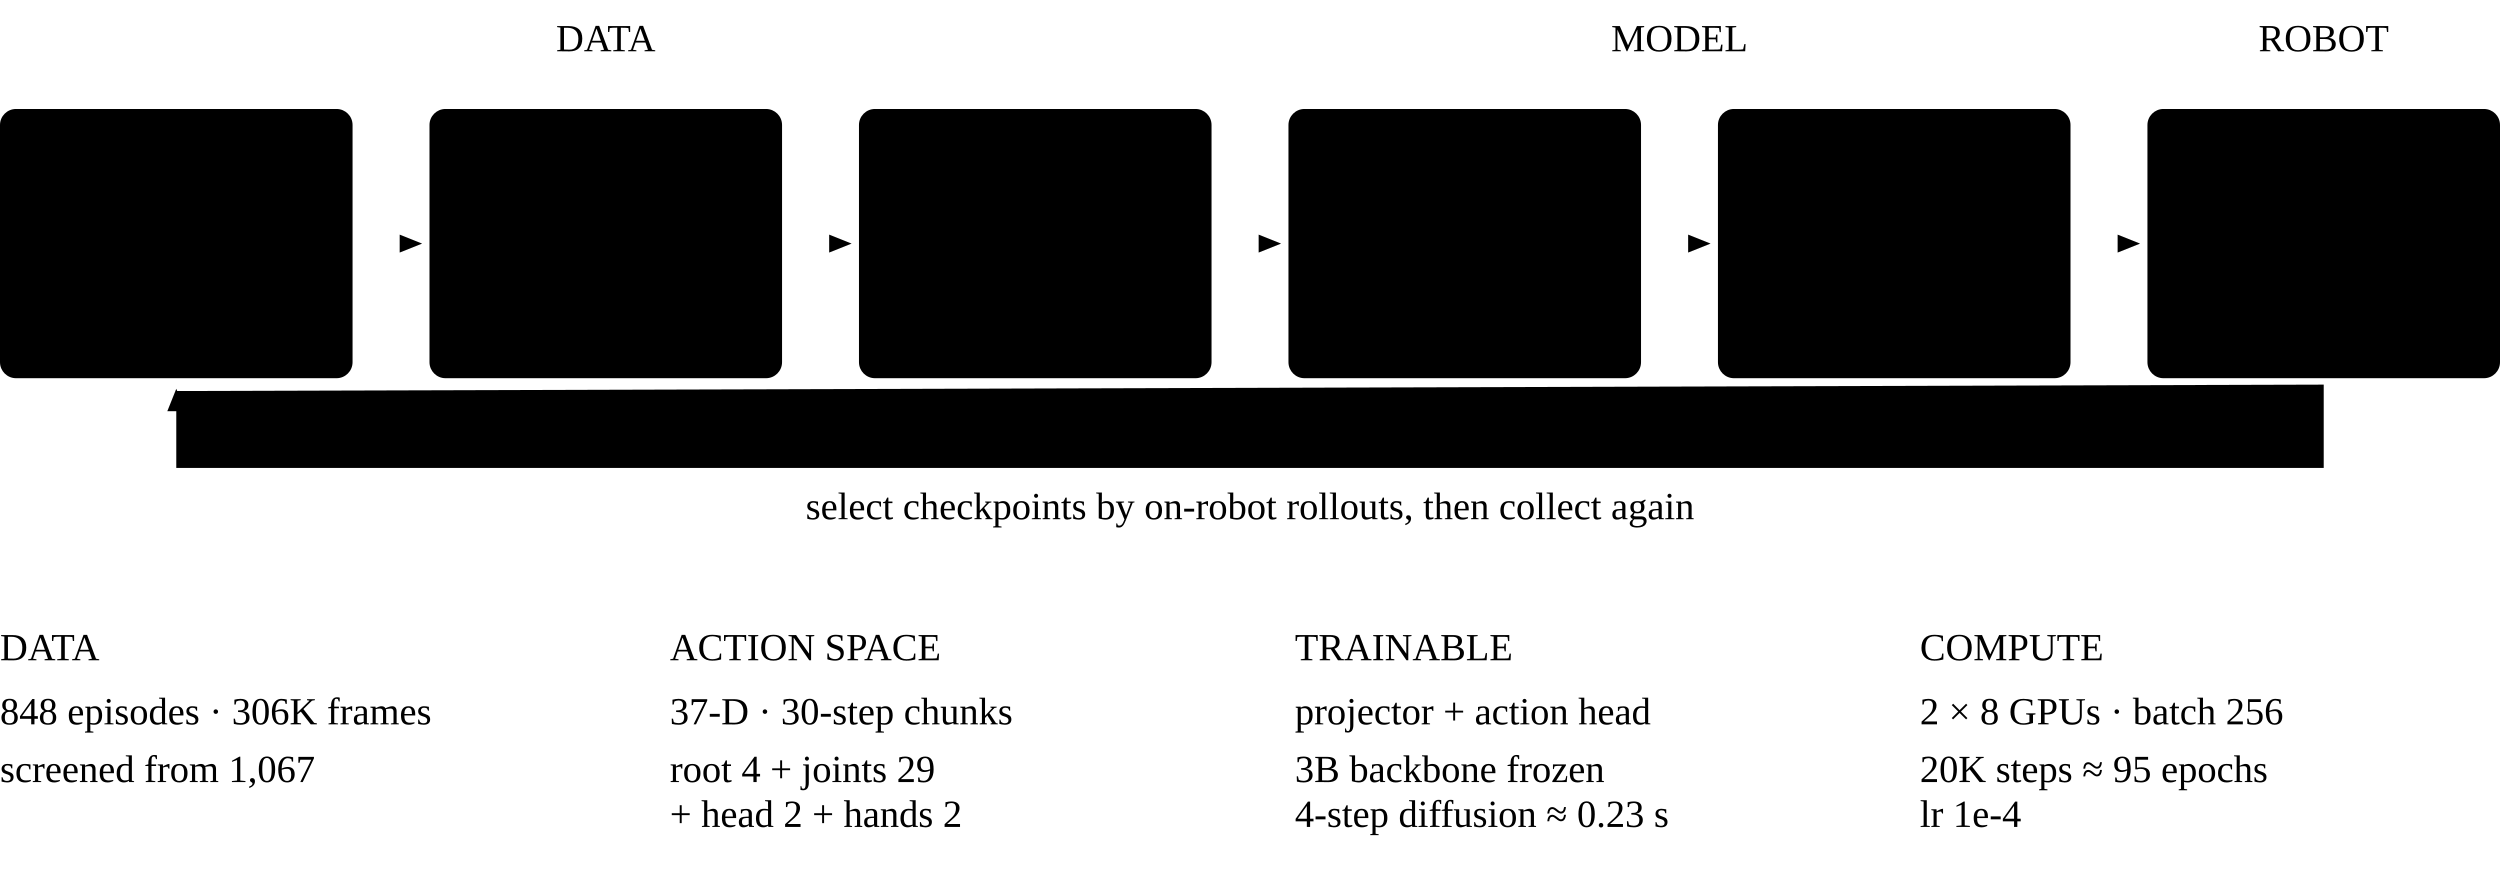
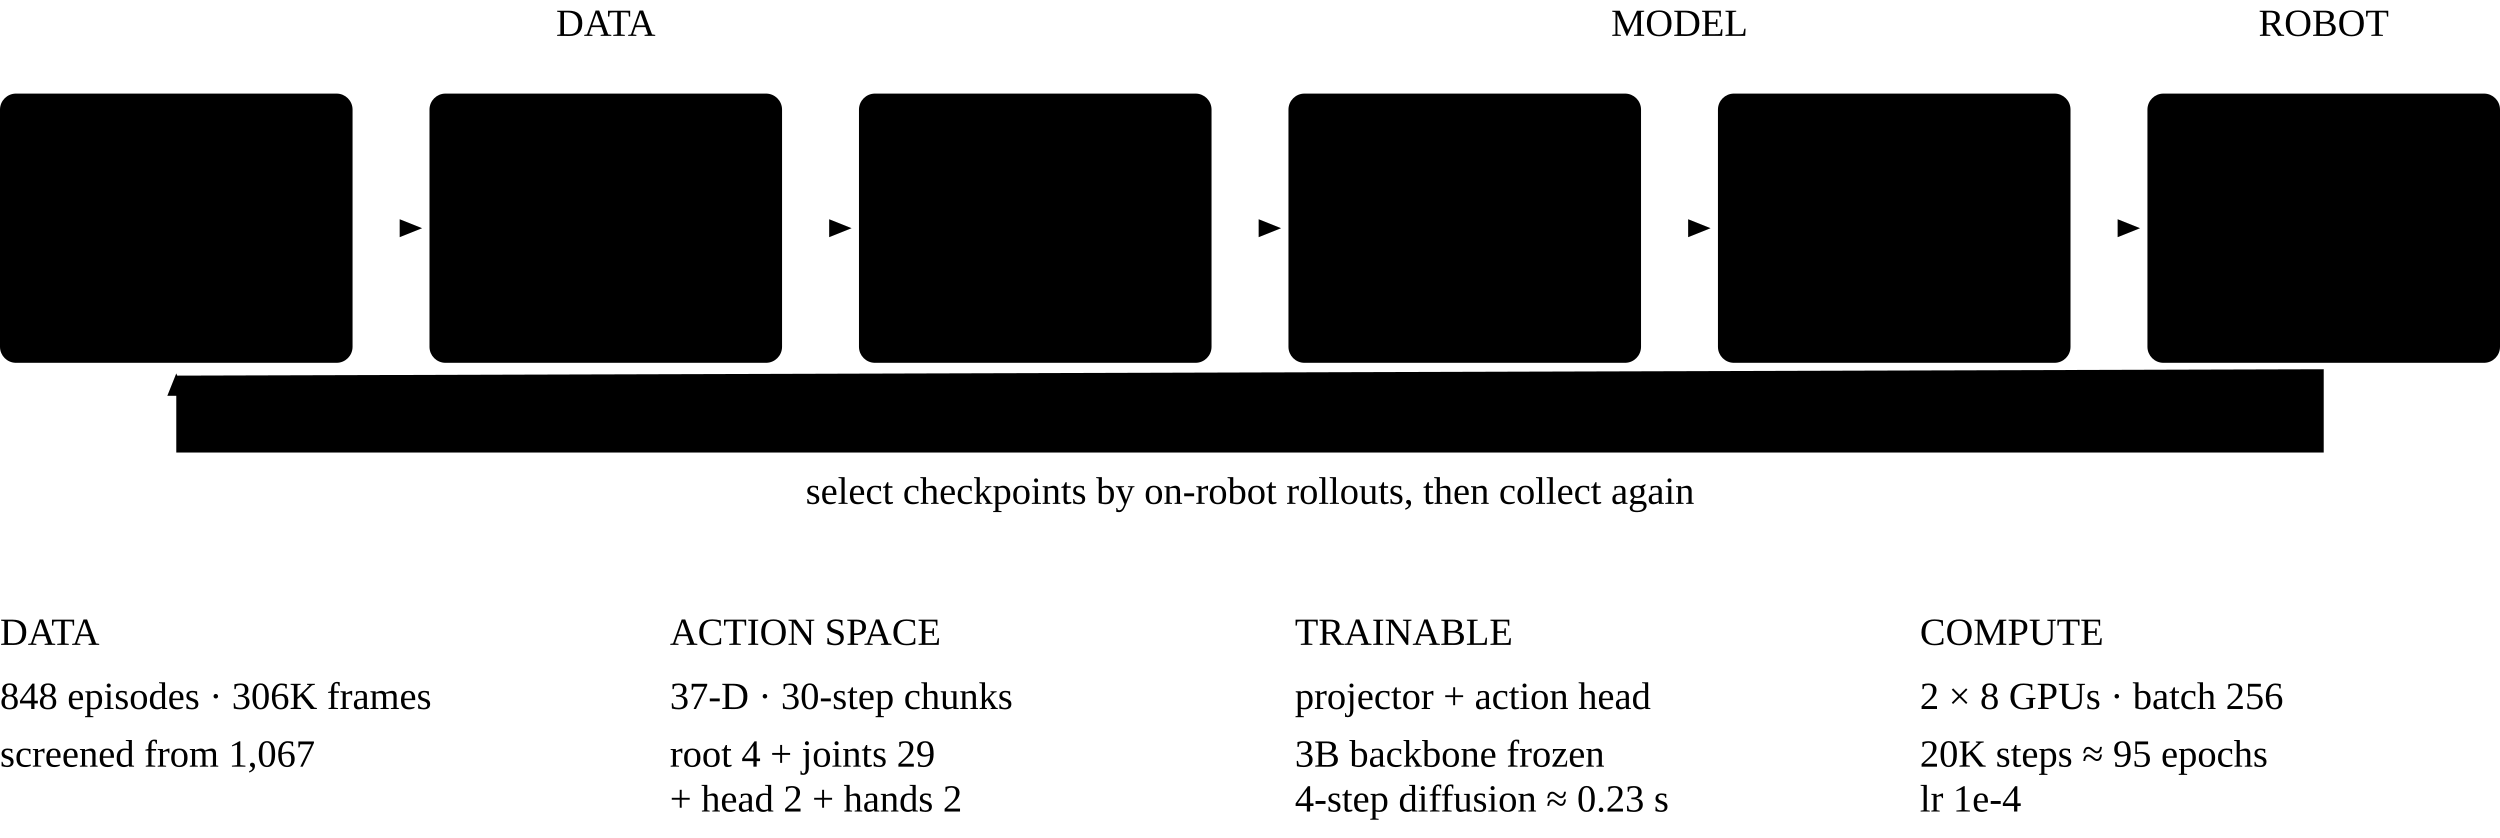
- <svg xmlns="http://www.w3.org/2000/svg" class="fig-svg" viewBox="0 0 780 276" role="img" aria-label="Real-robot pipeline from teleoperated collection to on-robot inference">
+ <svg xmlns="http://www.w3.org/2000/svg" class="fig-svg" viewBox="0 4.8 780 261.2" role="img" aria-label="Real-robot pipeline from teleoperated collection to on-robot inference">
  <defs>
    <marker id="honor_pipeline-ah" viewBox="0 0 10 10" refX="9" refY="5" markerWidth="7" markerHeight="7" orient="auto-start-reverse">
      <path d="M0,1 L10,5 L0,9 z" class="ah" />
    </marker>
    <marker id="honor_pipeline-ahacc" viewBox="0 0 10 10" refX="9" refY="5" markerWidth="7" markerHeight="7" orient="auto-start-reverse">
      <path d="M0,1 L10,5 L0,9 z" class="ah k-acc" />
    </marker>
    <marker id="honor_pipeline-ahblue" viewBox="0 0 10 10" refX="9" refY="5" markerWidth="7" markerHeight="7" orient="auto-start-reverse">
      <path d="M0,1 L10,5 L0,9 z" class="ah k-blue" />
    </marker>
    <marker id="honor_pipeline-ahmut" viewBox="0 0 10 10" refX="9" refY="5" markerWidth="7" markerHeight="7" orient="auto-start-reverse">
      <path d="M0,1 L10,5 L0,9 z" class="ah k-mut" />
    </marker>
  </defs>
  <rect x="0.0" y="34.0" width="110.0" height="84.0" rx="5" class="box" />
  <text x="55.0" y="65.2" class="t" text-anchor="middle">Teleop</text>
  <text x="55.0" y="81.2" class="t" text-anchor="middle">collection</text>
  <text x="55.0" y="95.6" class="m" text-anchor="middle">Pico VR · mocap</text>
  <path d="M113.0,76.0 L131.0,76.0" class="ln" marker-end="url(#honor_pipeline-ah)" />
  <rect x="134.0" y="34.0" width="110.0" height="84.0" rx="5" class="box" />
  <text x="189.0" y="65.2" class="t" text-anchor="middle">LeRobot</text>
  <text x="189.0" y="81.2" class="t" text-anchor="middle">conversion</text>
  <text x="189.0" y="95.6" class="m" text-anchor="middle">v2.1 format</text>
  <path d="M247.0,76.0 L265.0,76.0" class="ln" marker-end="url(#honor_pipeline-ah)" />
  <rect x="268.0" y="34.0" width="110.0" height="84.0" rx="5" class="box" />
  <text x="323.0" y="65.2" class="t" text-anchor="middle">Mixing &amp;</text>
  <text x="323.0" y="81.2" class="t" text-anchor="middle">screening</text>
  <text x="323.0" y="95.6" class="m" text-anchor="middle">1,067 → 848 ep.</text>
  <path d="M381.0,76.0 L399.0,76.0" class="ln" marker-end="url(#honor_pipeline-ah)" />
  <rect x="402.0" y="34.0" width="110.0" height="84.0" rx="5" class="box k-acc" />
  <text x="457.0" y="65.2" class="t" text-anchor="middle">GR00T N1.7</text>
  <text x="457.0" y="81.2" class="t" text-anchor="middle">post-training</text>
  <text x="457.0" y="95.6" class="m" text-anchor="middle">VLM frozen</text>
  <path d="M515.0,76.0 L533.0,76.0" class="ln" marker-end="url(#honor_pipeline-ah)" />
  <rect x="536.0" y="34.0" width="110.0" height="84.0" rx="5" class="box" />
  <text x="591.0" y="65.2" class="t" text-anchor="middle">Offline</text>
  <text x="591.0" y="81.2" class="t" text-anchor="middle">evaluation</text>
  <text x="591.0" y="95.6" class="m" text-anchor="middle">ckpt / 2K steps</text>
  <path d="M649.0,76.0 L667.0,76.0" class="ln" marker-end="url(#honor_pipeline-ah)" />
  <rect x="670.0" y="34.0" width="110.0" height="84.0" rx="5" class="box k-acc" />
  <text x="725.0" y="65.2" class="t" text-anchor="middle">On-robot</text>
  <text x="725.0" y="81.2" class="t" text-anchor="middle">inference</text>
  <text x="725.0" y="95.6" class="m" text-anchor="middle">20 Hz inference</text>
  <line x1="0.0" y1="22.0" x2="378.0" y2="22.0" class="grid" />
  <text x="189.0" y="16.0" class="cap" text-anchor="middle">DATA</text>
  <line x1="402.0" y1="22.0" x2="646.0" y2="22.0" class="grid" />
  <text x="524.0" y="16.0" class="cap" text-anchor="middle">MODEL</text>
  <line x1="670.0" y1="22.0" x2="780.0" y2="22.0" class="grid" />
  <text x="725.0" y="16.0" class="cap" text-anchor="middle">ROBOT</text>
  <path d="M725.0,120.0 L725.0,146.0 L55.0,146.0 L55.0,122.0" class="ln k-mut dash" marker-end="url(#honor_pipeline-ahmut)" />
  <text x="390.0" y="162.0" class="serif" text-anchor="middle">select checkpoints by on-robot rollouts, then collect again</text>
  <line x1="0.0" y1="184.0" x2="780.0" y2="184.0" class="grid" />
  <text x="0.0" y="206.0" class="cap">DATA</text>
  <text x="0.0" y="226.0" class="t">848 episodes · 306K frames</text>
  <text x="0.0" y="244.0" class="m">screened from 1,067</text>
  <text x="209.0" y="206.0" class="cap">ACTION SPACE</text>
  <text x="209.0" y="226.0" class="t">37-D · 30-step chunks</text>
  <text x="209.0" y="244.0" class="m">root 4 + joints 29</text>
  <text x="209.0" y="258.0" class="m">+ head 2 + hands 2</text>
  <line x1="195.0" y1="194.0" x2="195.0" y2="262.0" class="grid" />
  <text x="404.0" y="206.0" class="cap">TRAINABLE</text>
  <text x="404.0" y="226.0" class="t">projector + action head</text>
  <text x="404.0" y="244.0" class="m">3B backbone frozen</text>
  <text x="404.0" y="258.0" class="m">4-step diffusion ≈ 0.23 s</text>
  <line x1="390.0" y1="194.0" x2="390.0" y2="262.0" class="grid" />
  <text x="599.0" y="206.0" class="cap">COMPUTE</text>
  <text x="599.0" y="226.0" class="t">2 × 8 GPUs · batch 256</text>
  <text x="599.0" y="244.0" class="m">20K steps ≈ 95 epochs</text>
  <text x="599.0" y="258.0" class="m">lr 1e-4</text>
  <line x1="585.0" y1="194.0" x2="585.0" y2="262.0" class="grid" />
</svg>
